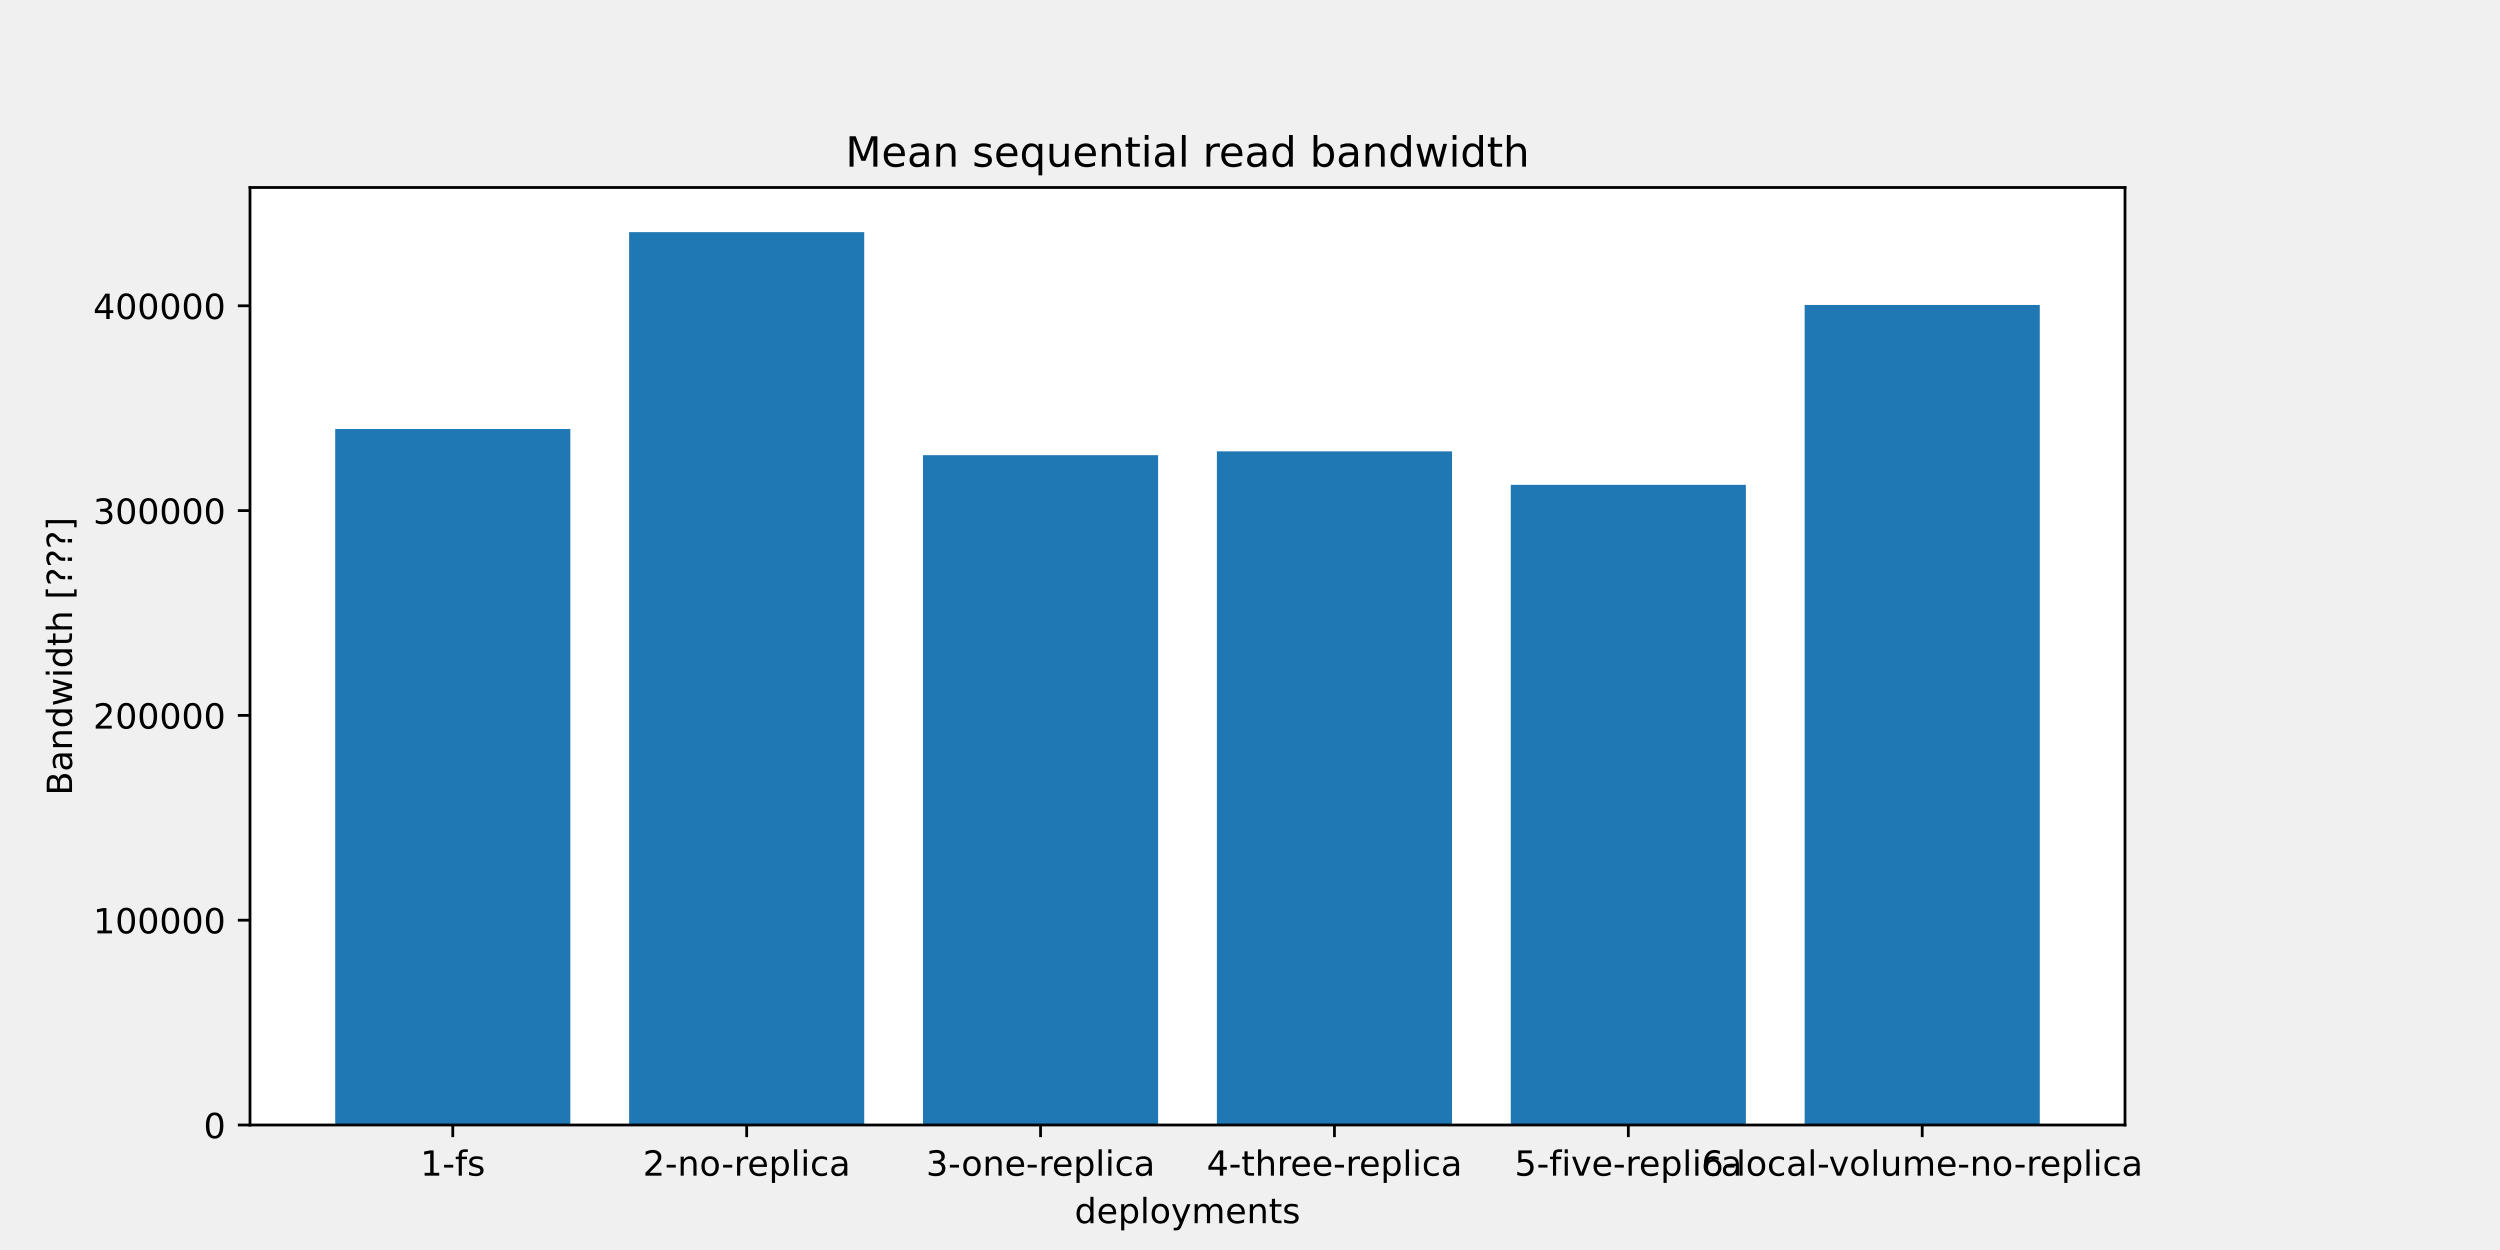
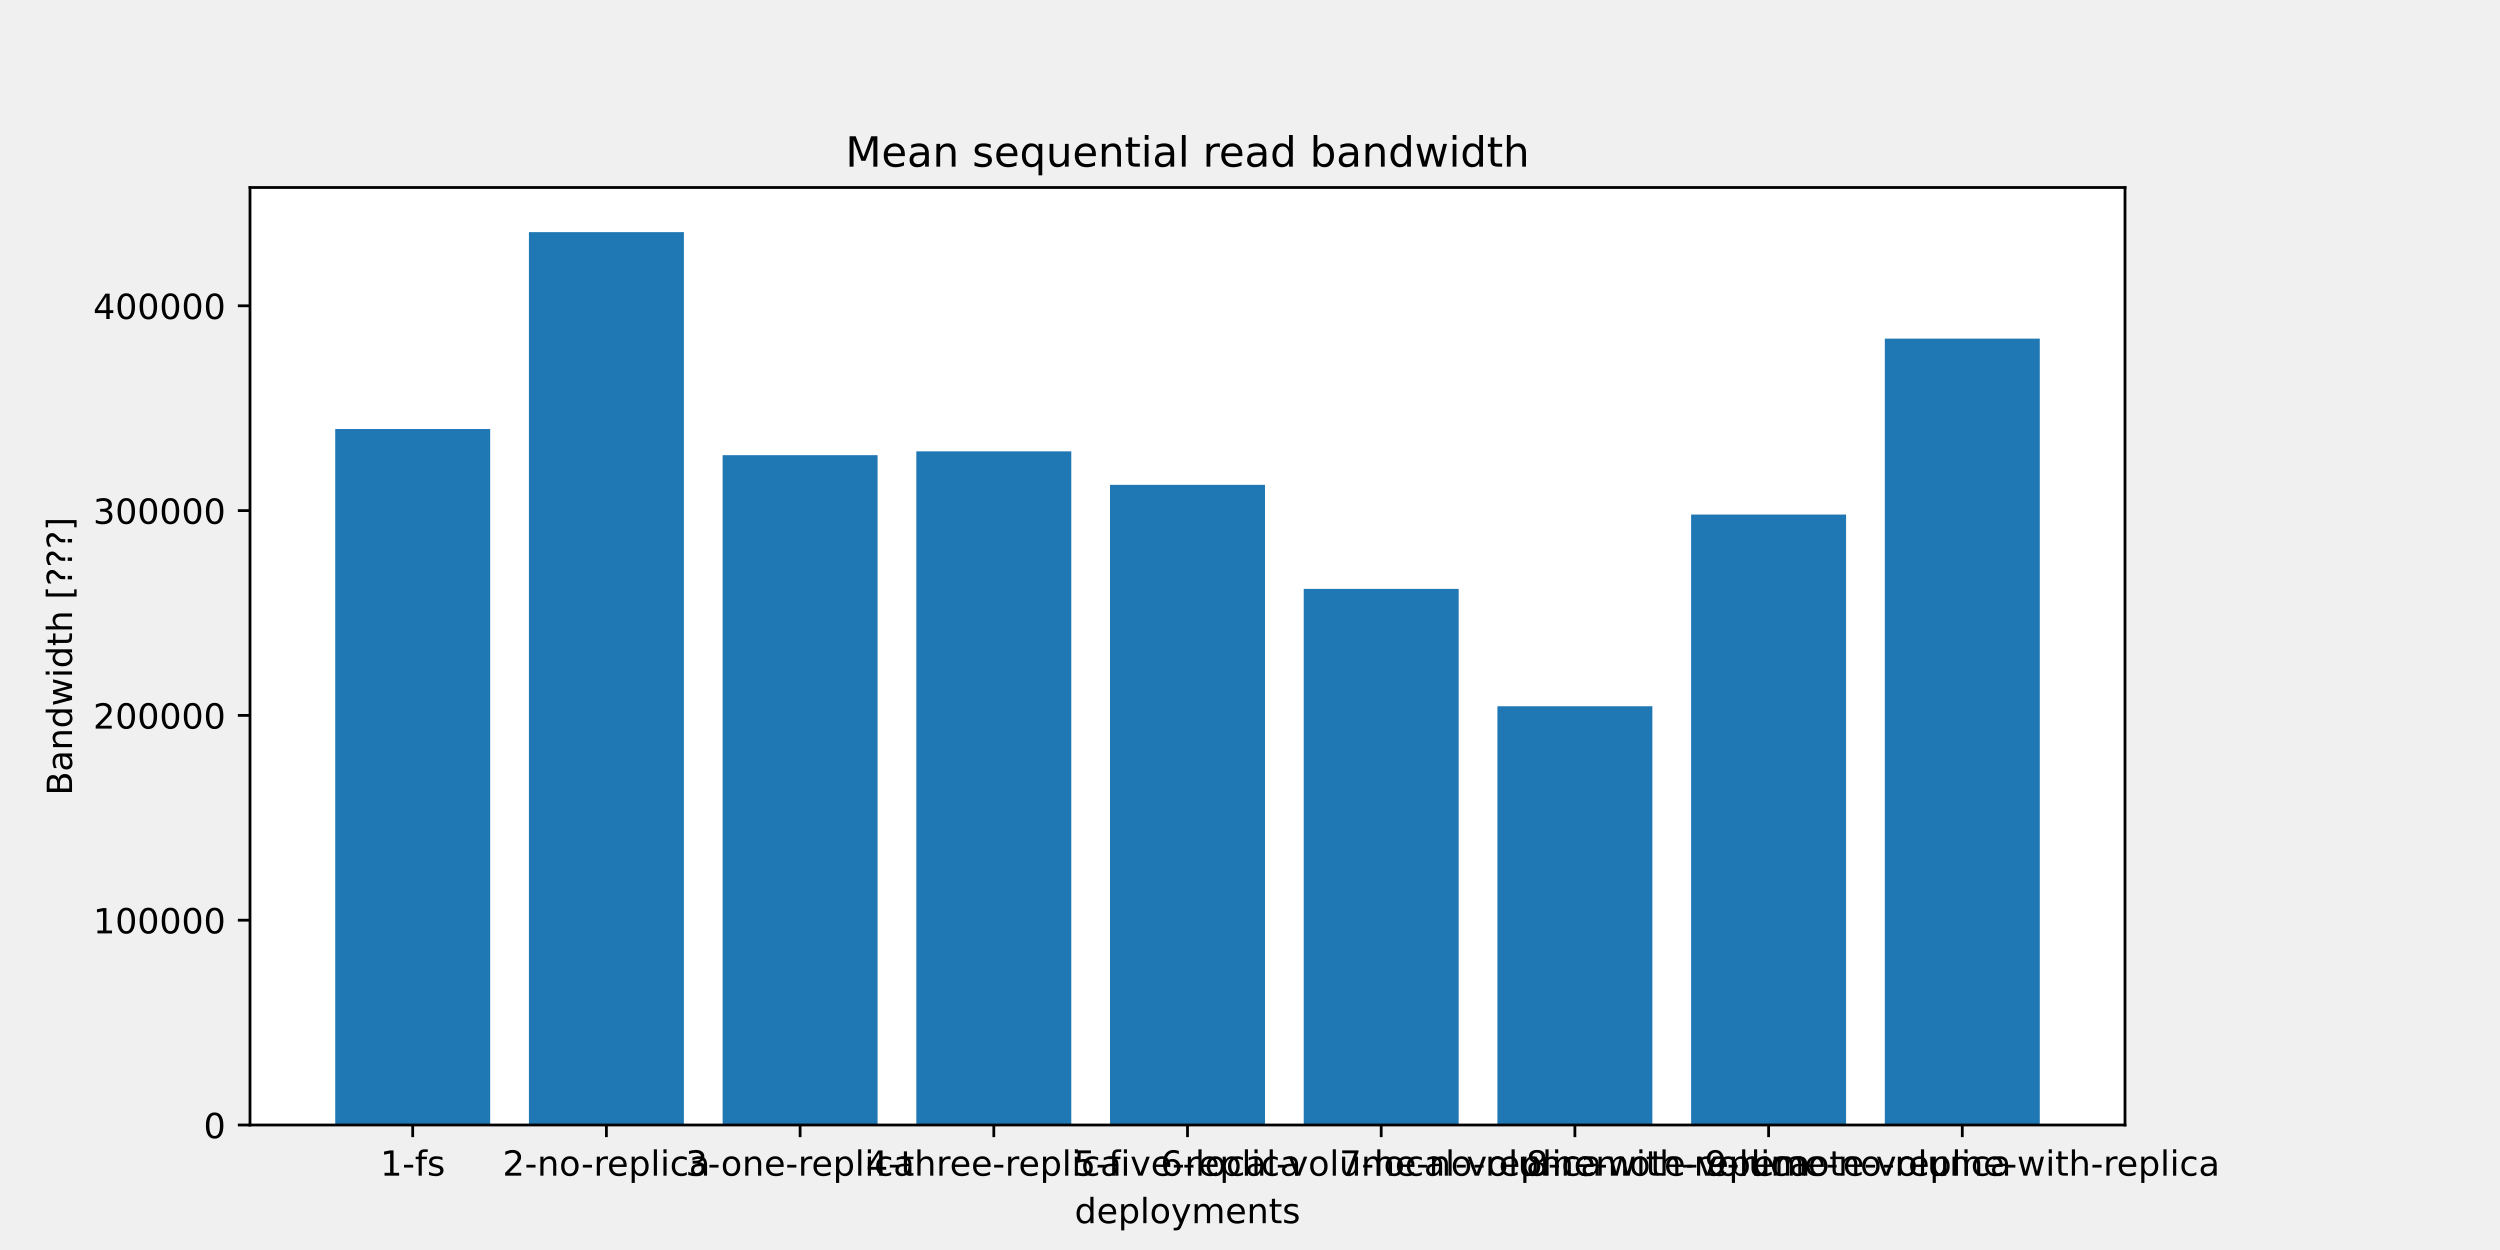
<svg xmlns="http://www.w3.org/2000/svg" xmlns:xlink="http://www.w3.org/1999/xlink" height="360pt" version="1.1" viewBox="0 0 720 360" width="720pt">
  <defs>
    <style type="text/css">*{stroke-linecap:butt;stroke-linejoin:round;}</style>
  </defs>
  <g id="figure_1">
    <g id="patch_1">
      <path d="M 0 360  L 720 360  L 720 0  L 0 0  z " style="fill:none;" />
    </g>
    <g id="axes_1">
      <g id="patch_2">
        <path d="M 72 324  L 612 324  L 612 54  L 72 54  z " style="fill:#ffffff;" />
      </g>
      <g id="patch_3">
-         <path clip-path="url(#pec8df991eb)" d="M 96.545 324  L 164.257 324  L 164.257 123.561  L 96.545 123.561  z " style="fill:#1f77b4;" />
+         <path clip-path="url(#p6a49d7492e)" d="M 96.545 324  L 141.174 324  L 141.174 123.561  L 96.545 123.561  z " style="fill:#1f77b4;" />
      </g>
      <g id="patch_4">
-         <path clip-path="url(#pec8df991eb)" d="M 181.185 324  L 248.897 324  L 248.897 66.857  L 181.185 66.857  z " style="fill:#1f77b4;" />
+         <path clip-path="url(#p6a49d7492e)" d="M 152.331 324  L 196.959 324  L 196.959 66.857  L 152.331 66.857  z " style="fill:#1f77b4;" />
      </g>
      <g id="patch_5">
-         <path clip-path="url(#pec8df991eb)" d="M 265.824 324  L 333.536 324  L 333.536 131.091  L 265.824 131.091  z " style="fill:#1f77b4;" />
+         <path clip-path="url(#p6a49d7492e)" d="M 208.116 324  L 252.744 324  L 252.744 131.091  L 208.116 131.091  z " style="fill:#1f77b4;" />
      </g>
      <g id="patch_6">
-         <path clip-path="url(#pec8df991eb)" d="M 350.464 324  L 418.176 324  L 418.176 129.989  L 350.464 129.989  z " style="fill:#1f77b4;" />
+         <path clip-path="url(#p6a49d7492e)" d="M 263.901 324  L 308.529 324  L 308.529 129.989  L 263.901 129.989  z " style="fill:#1f77b4;" />
      </g>
      <g id="patch_7">
-         <path clip-path="url(#pec8df991eb)" d="M 435.103 324  L 502.815 324  L 502.815 139.635  L 435.103 139.635  z " style="fill:#1f77b4;" />
+         <path clip-path="url(#p6a49d7492e)" d="M 319.686 324  L 364.314 324  L 364.314 139.635  L 319.686 139.635  z " style="fill:#1f77b4;" />
      </g>
      <g id="patch_8">
-         <path clip-path="url(#pec8df991eb)" d="M 519.743 324  L 587.455 324  L 587.455 87.828  L 519.743 87.828  z " style="fill:#1f77b4;" />
+         <path clip-path="url(#p6a49d7492e)" d="M 375.471 324  L 420.099 324  L 420.099 169.6  L 375.471 169.6  z " style="fill:#1f77b4;" />
+       </g>
+       <g id="patch_9">
+         <path clip-path="url(#p6a49d7492e)" d="M 431.256 324  L 475.884 324  L 475.884 203.4  L 431.256 203.4  z " style="fill:#1f77b4;" />
+       </g>
+       <g id="patch_10">
+         <path clip-path="url(#p6a49d7492e)" d="M 487.041 324  L 531.669 324  L 531.669 148.189  L 487.041 148.189  z " style="fill:#1f77b4;" />
+       </g>
+       <g id="patch_11">
+         <path clip-path="url(#p6a49d7492e)" d="M 542.826 324  L 587.455 324  L 587.455 97.526  L 542.826 97.526  z " style="fill:#1f77b4;" />
      </g>
      <g id="matplotlib.axis_1">
        <g id="xtick_1">
          <g id="line2d_1">
            <defs>
-               <path d="M 0 0  L 0 3.5  " id="mb613654c4d" style="stroke:#000000;stroke-width:0.8;" />
+               <path d="M 0 0  L 0 3.5  " id="m9f5a17e5a5" style="stroke:#000000;stroke-width:0.8;" />
            </defs>
            <g>
-               <use style="stroke:#000000;stroke-width:0.8;" x="130.401" xlink:href="#mb613654c4d" y="324" />
+               <use style="stroke:#000000;stroke-width:0.8;" x="118.86" xlink:href="#m9f5a17e5a5" y="324" />
            </g>
          </g>
          <g id="text_1">
-             <g transform="translate(121.0513 338.5984)scale(0.1 -0.1)">
+             <g transform="translate(109.5095 338.5984)scale(0.1 -0.1)">
              <defs>
                <path d="M 794 531  L 1825 531  L 1825 4091  L 703 3866  L 703 4441  L 1819 4666  L 2450 4666  L 2450 531  L 3481 531  L 3481 0  L 794 0  L 794 531  z " id="DejaVuSans-31" transform="scale(0.015625)" />
                <path d="M 313 2009  L 1997 2009  L 1997 1497  L 313 1497  L 313 2009  z " id="DejaVuSans-2d" transform="scale(0.015625)" />
                <path d="M 2375 4863  L 2375 4384  L 1825 4384  Q 1516 4384 1395 4259  Q 1275 4134 1275 3809  L 1275 3500  L 2222 3500  L 2222 3053  L 1275 3053  L 1275 0  L 697 0  L 697 3053  L 147 3053  L 147 3500  L 697 3500  L 697 3744  Q 697 4328 969 4595  Q 1241 4863 1831 4863  L 2375 4863  z " id="DejaVuSans-66" transform="scale(0.015625)" />
                <path d="M 2834 3397  L 2834 2853  Q 2591 2978 2328 3040  Q 2066 3103 1784 3103  Q 1356 3103 1142 2972  Q 928 2841 928 2578  Q 928 2378 1081 2264  Q 1234 2150 1697 2047  L 1894 2003  Q 2506 1872 2764 1633  Q 3022 1394 3022 966  Q 3022 478 2636 193  Q 2250 -91 1575 -91  Q 1294 -91 989 -36  Q 684 19 347 128  L 347 722  Q 666 556 975 473  Q 1284 391 1588 391  Q 1994 391 2212 530  Q 2431 669 2431 922  Q 2431 1156 2273 1281  Q 2116 1406 1581 1522  L 1381 1569  Q 847 1681 609 1914  Q 372 2147 372 2553  Q 372 3047 722 3315  Q 1072 3584 1716 3584  Q 2034 3584 2315 3537  Q 2597 3491 2834 3397  z " id="DejaVuSans-73" transform="scale(0.015625)" />
              </defs>
              <use xlink:href="#DejaVuSans-31" />
              <use x="63.623" xlink:href="#DejaVuSans-2d" />
              <use x="99.707" xlink:href="#DejaVuSans-66" />
              <use x="134.912" xlink:href="#DejaVuSans-73" />
            </g>
          </g>
        </g>
        <g id="xtick_2">
          <g id="line2d_2">
            <g>
-               <use style="stroke:#000000;stroke-width:0.8;" x="215.041" xlink:href="#mb613654c4d" y="324" />
+               <use style="stroke:#000000;stroke-width:0.8;" x="174.645" xlink:href="#m9f5a17e5a5" y="324" />
            </g>
          </g>
          <g id="text_2">
-             <g transform="translate(185.1447 338.5984)scale(0.1 -0.1)">
+             <g transform="translate(144.7485 338.5984)scale(0.1 -0.1)">
              <defs>
                <path d="M 1228 531  L 3431 531  L 3431 0  L 469 0  L 469 531  Q 828 903 1448 1529  Q 2069 2156 2228 2338  Q 2531 2678 2651 2914  Q 2772 3150 2772 3378  Q 2772 3750 2511 3984  Q 2250 4219 1831 4219  Q 1534 4219 1204 4116  Q 875 4013 500 3803  L 500 4441  Q 881 4594 1212 4672  Q 1544 4750 1819 4750  Q 2544 4750 2975 4387  Q 3406 4025 3406 3419  Q 3406 3131 3298 2873  Q 3191 2616 2906 2266  Q 2828 2175 2409 1742  Q 1991 1309 1228 531  z " id="DejaVuSans-32" transform="scale(0.015625)" />
                <path d="M 3513 2113  L 3513 0  L 2938 0  L 2938 2094  Q 2938 2591 2744 2837  Q 2550 3084 2163 3084  Q 1697 3084 1428 2787  Q 1159 2491 1159 1978  L 1159 0  L 581 0  L 581 3500  L 1159 3500  L 1159 2956  Q 1366 3272 1645 3428  Q 1925 3584 2291 3584  Q 2894 3584 3203 3211  Q 3513 2838 3513 2113  z " id="DejaVuSans-6e" transform="scale(0.015625)" />
                <path d="M 1959 3097  Q 1497 3097 1228 2736  Q 959 2375 959 1747  Q 959 1119 1226 758  Q 1494 397 1959 397  Q 2419 397 2687 759  Q 2956 1122 2956 1747  Q 2956 2369 2687 2733  Q 2419 3097 1959 3097  z M 1959 3584  Q 2709 3584 3137 3096  Q 3566 2609 3566 1747  Q 3566 888 3137 398  Q 2709 -91 1959 -91  Q 1206 -91 779 398  Q 353 888 353 1747  Q 353 2609 779 3096  Q 1206 3584 1959 3584  z " id="DejaVuSans-6f" transform="scale(0.015625)" />
                <path d="M 2631 2963  Q 2534 3019 2420 3045  Q 2306 3072 2169 3072  Q 1681 3072 1420 2755  Q 1159 2438 1159 1844  L 1159 0  L 581 0  L 581 3500  L 1159 3500  L 1159 2956  Q 1341 3275 1631 3429  Q 1922 3584 2338 3584  Q 2397 3584 2469 3576  Q 2541 3569 2628 3553  L 2631 2963  z " id="DejaVuSans-72" transform="scale(0.015625)" />
                <path d="M 3597 1894  L 3597 1613  L 953 1613  Q 991 1019 1311 708  Q 1631 397 2203 397  Q 2534 397 2845 478  Q 3156 559 3463 722  L 3463 178  Q 3153 47 2828 -22  Q 2503 -91 2169 -91  Q 1331 -91 842 396  Q 353 884 353 1716  Q 353 2575 817 3079  Q 1281 3584 2069 3584  Q 2775 3584 3186 3129  Q 3597 2675 3597 1894  z M 3022 2063  Q 3016 2534 2758 2815  Q 2500 3097 2075 3097  Q 1594 3097 1305 2825  Q 1016 2553 972 2059  L 3022 2063  z " id="DejaVuSans-65" transform="scale(0.015625)" />
                <path d="M 1159 525  L 1159 -1331  L 581 -1331  L 581 3500  L 1159 3500  L 1159 2969  Q 1341 3281 1617 3432  Q 1894 3584 2278 3584  Q 2916 3584 3314 3078  Q 3713 2572 3713 1747  Q 3713 922 3314 415  Q 2916 -91 2278 -91  Q 1894 -91 1617 61  Q 1341 213 1159 525  z M 3116 1747  Q 3116 2381 2855 2742  Q 2594 3103 2138 3103  Q 1681 3103 1420 2742  Q 1159 2381 1159 1747  Q 1159 1113 1420 752  Q 1681 391 2138 391  Q 2594 391 2855 752  Q 3116 1113 3116 1747  z " id="DejaVuSans-70" transform="scale(0.015625)" />
                <path d="M 603 4863  L 1178 4863  L 1178 0  L 603 0  L 603 4863  z " id="DejaVuSans-6c" transform="scale(0.015625)" />
                <path d="M 603 3500  L 1178 3500  L 1178 0  L 603 0  L 603 3500  z M 603 4863  L 1178 4863  L 1178 4134  L 603 4134  L 603 4863  z " id="DejaVuSans-69" transform="scale(0.015625)" />
                <path d="M 3122 3366  L 3122 2828  Q 2878 2963 2633 3030  Q 2388 3097 2138 3097  Q 1578 3097 1268 2742  Q 959 2388 959 1747  Q 959 1106 1268 751  Q 1578 397 2138 397  Q 2388 397 2633 464  Q 2878 531 3122 666  L 3122 134  Q 2881 22 2623 -34  Q 2366 -91 2075 -91  Q 1284 -91 818 406  Q 353 903 353 1747  Q 353 2603 823 3093  Q 1294 3584 2113 3584  Q 2378 3584 2631 3529  Q 2884 3475 3122 3366  z " id="DejaVuSans-63" transform="scale(0.015625)" />
                <path d="M 2194 1759  Q 1497 1759 1228 1600  Q 959 1441 959 1056  Q 959 750 1161 570  Q 1363 391 1709 391  Q 2188 391 2477 730  Q 2766 1069 2766 1631  L 2766 1759  L 2194 1759  z M 3341 1997  L 3341 0  L 2766 0  L 2766 531  Q 2569 213 2275 61  Q 1981 -91 1556 -91  Q 1019 -91 701 211  Q 384 513 384 1019  Q 384 1609 779 1909  Q 1175 2209 1959 2209  L 2766 2209  L 2766 2266  Q 2766 2663 2505 2880  Q 2244 3097 1772 3097  Q 1472 3097 1187 3025  Q 903 2953 641 2809  L 641 3341  Q 956 3463 1253 3523  Q 1550 3584 1831 3584  Q 2591 3584 2966 3190  Q 3341 2797 3341 1997  z " id="DejaVuSans-61" transform="scale(0.015625)" />
              </defs>
              <use xlink:href="#DejaVuSans-32" />
              <use x="63.623" xlink:href="#DejaVuSans-2d" />
              <use x="99.707" xlink:href="#DejaVuSans-6e" />
              <use x="163.086" xlink:href="#DejaVuSans-6f" />
              <use x="226.143" xlink:href="#DejaVuSans-2d" />
              <use x="262.227" xlink:href="#DejaVuSans-72" />
              <use x="301.09" xlink:href="#DejaVuSans-65" />
              <use x="362.613" xlink:href="#DejaVuSans-70" />
              <use x="426.09" xlink:href="#DejaVuSans-6c" />
              <use x="453.873" xlink:href="#DejaVuSans-69" />
              <use x="481.656" xlink:href="#DejaVuSans-63" />
              <use x="536.637" xlink:href="#DejaVuSans-61" />
            </g>
          </g>
        </g>
        <g id="xtick_3">
          <g id="line2d_3">
            <g>
-               <use style="stroke:#000000;stroke-width:0.8;" x="299.68" xlink:href="#mb613654c4d" y="324" />
+               <use style="stroke:#000000;stroke-width:0.8;" x="230.43" xlink:href="#m9f5a17e5a5" y="324" />
            </g>
          </g>
          <g id="text_3">
-             <g transform="translate(266.7076 338.5984)scale(0.1 -0.1)">
+             <g transform="translate(197.4571 338.5984)scale(0.1 -0.1)">
              <defs>
                <path d="M 2597 2516  Q 3050 2419 3304 2112  Q 3559 1806 3559 1356  Q 3559 666 3084 287  Q 2609 -91 1734 -91  Q 1441 -91 1130 -33  Q 819 25 488 141  L 488 750  Q 750 597 1062 519  Q 1375 441 1716 441  Q 2309 441 2620 675  Q 2931 909 2931 1356  Q 2931 1769 2642 2001  Q 2353 2234 1838 2234  L 1294 2234  L 1294 2753  L 1863 2753  Q 2328 2753 2575 2939  Q 2822 3125 2822 3475  Q 2822 3834 2567 4026  Q 2313 4219 1838 4219  Q 1578 4219 1281 4162  Q 984 4106 628 3988  L 628 4550  Q 988 4650 1302 4700  Q 1616 4750 1894 4750  Q 2613 4750 3031 4423  Q 3450 4097 3450 3541  Q 3450 3153 3228 2886  Q 3006 2619 2597 2516  z " id="DejaVuSans-33" transform="scale(0.015625)" />
              </defs>
              <use xlink:href="#DejaVuSans-33" />
              <use x="63.623" xlink:href="#DejaVuSans-2d" />
              <use x="101.582" xlink:href="#DejaVuSans-6f" />
              <use x="162.764" xlink:href="#DejaVuSans-6e" />
              <use x="226.143" xlink:href="#DejaVuSans-65" />
              <use x="287.666" xlink:href="#DejaVuSans-2d" />
              <use x="323.75" xlink:href="#DejaVuSans-72" />
              <use x="362.613" xlink:href="#DejaVuSans-65" />
              <use x="424.137" xlink:href="#DejaVuSans-70" />
              <use x="487.613" xlink:href="#DejaVuSans-6c" />
              <use x="515.396" xlink:href="#DejaVuSans-69" />
              <use x="543.18" xlink:href="#DejaVuSans-63" />
              <use x="598.16" xlink:href="#DejaVuSans-61" />
            </g>
          </g>
        </g>
        <g id="xtick_4">
          <g id="line2d_4">
            <g>
-               <use style="stroke:#000000;stroke-width:0.8;" x="384.32" xlink:href="#mb613654c4d" y="324" />
+               <use style="stroke:#000000;stroke-width:0.8;" x="286.215" xlink:href="#m9f5a17e5a5" y="324" />
            </g>
          </g>
          <g id="text_4">
-             <g transform="translate(347.5205 338.5984)scale(0.1 -0.1)">
+             <g transform="translate(249.4157 338.5984)scale(0.1 -0.1)">
              <defs>
                <path d="M 2419 4116  L 825 1625  L 2419 1625  L 2419 4116  z M 2253 4666  L 3047 4666  L 3047 1625  L 3713 1625  L 3713 1100  L 3047 1100  L 3047 0  L 2419 0  L 2419 1100  L 313 1100  L 313 1709  L 2253 4666  z " id="DejaVuSans-34" transform="scale(0.015625)" />
                <path d="M 1172 4494  L 1172 3500  L 2356 3500  L 2356 3053  L 1172 3053  L 1172 1153  Q 1172 725 1289 603  Q 1406 481 1766 481  L 2356 481  L 2356 0  L 1766 0  Q 1100 0 847 248  Q 594 497 594 1153  L 594 3053  L 172 3053  L 172 3500  L 594 3500  L 594 4494  L 1172 4494  z " id="DejaVuSans-74" transform="scale(0.015625)" />
                <path d="M 3513 2113  L 3513 0  L 2938 0  L 2938 2094  Q 2938 2591 2744 2837  Q 2550 3084 2163 3084  Q 1697 3084 1428 2787  Q 1159 2491 1159 1978  L 1159 0  L 581 0  L 581 4863  L 1159 4863  L 1159 2956  Q 1366 3272 1645 3428  Q 1925 3584 2291 3584  Q 2894 3584 3203 3211  Q 3513 2838 3513 2113  z " id="DejaVuSans-68" transform="scale(0.015625)" />
              </defs>
              <use xlink:href="#DejaVuSans-34" />
              <use x="63.623" xlink:href="#DejaVuSans-2d" />
              <use x="99.707" xlink:href="#DejaVuSans-74" />
              <use x="138.916" xlink:href="#DejaVuSans-68" />
              <use x="202.295" xlink:href="#DejaVuSans-72" />
              <use x="241.158" xlink:href="#DejaVuSans-65" />
              <use x="302.682" xlink:href="#DejaVuSans-65" />
              <use x="364.205" xlink:href="#DejaVuSans-2d" />
              <use x="400.289" xlink:href="#DejaVuSans-72" />
              <use x="439.152" xlink:href="#DejaVuSans-65" />
              <use x="500.676" xlink:href="#DejaVuSans-70" />
              <use x="564.152" xlink:href="#DejaVuSans-6c" />
              <use x="591.936" xlink:href="#DejaVuSans-69" />
              <use x="619.719" xlink:href="#DejaVuSans-63" />
              <use x="674.699" xlink:href="#DejaVuSans-61" />
            </g>
          </g>
        </g>
        <g id="xtick_5">
          <g id="line2d_5">
            <g>
-               <use style="stroke:#000000;stroke-width:0.8;" x="468.959" xlink:href="#mb613654c4d" y="324" />
+               <use style="stroke:#000000;stroke-width:0.8;" x="342" xlink:href="#m9f5a17e5a5" y="324" />
            </g>
          </g>
          <g id="text_5">
-             <g transform="translate(436.1999 338.5984)scale(0.1 -0.1)">
+             <g transform="translate(309.2406 338.5984)scale(0.1 -0.1)">
              <defs>
                <path d="M 691 4666  L 3169 4666  L 3169 4134  L 1269 4134  L 1269 2991  Q 1406 3038 1543 3061  Q 1681 3084 1819 3084  Q 2600 3084 3056 2656  Q 3513 2228 3513 1497  Q 3513 744 3044 326  Q 2575 -91 1722 -91  Q 1428 -91 1123 -41  Q 819 9 494 109  L 494 744  Q 775 591 1075 516  Q 1375 441 1709 441  Q 2250 441 2565 725  Q 2881 1009 2881 1497  Q 2881 1984 2565 2268  Q 2250 2553 1709 2553  Q 1456 2553 1204 2497  Q 953 2441 691 2322  L 691 4666  z " id="DejaVuSans-35" transform="scale(0.015625)" />
                <path d="M 191 3500  L 800 3500  L 1894 563  L 2988 3500  L 3597 3500  L 2284 0  L 1503 0  L 191 3500  z " id="DejaVuSans-76" transform="scale(0.015625)" />
              </defs>
              <use xlink:href="#DejaVuSans-35" />
              <use x="63.623" xlink:href="#DejaVuSans-2d" />
              <use x="99.707" xlink:href="#DejaVuSans-66" />
              <use x="134.912" xlink:href="#DejaVuSans-69" />
              <use x="162.695" xlink:href="#DejaVuSans-76" />
              <use x="221.875" xlink:href="#DejaVuSans-65" />
              <use x="283.398" xlink:href="#DejaVuSans-2d" />
              <use x="319.482" xlink:href="#DejaVuSans-72" />
              <use x="358.346" xlink:href="#DejaVuSans-65" />
              <use x="419.869" xlink:href="#DejaVuSans-70" />
              <use x="483.346" xlink:href="#DejaVuSans-6c" />
              <use x="511.129" xlink:href="#DejaVuSans-69" />
              <use x="538.912" xlink:href="#DejaVuSans-63" />
              <use x="593.893" xlink:href="#DejaVuSans-61" />
            </g>
          </g>
        </g>
        <g id="xtick_6">
          <g id="line2d_6">
            <g>
-               <use style="stroke:#000000;stroke-width:0.8;" x="553.599" xlink:href="#mb613654c4d" y="324" />
+               <use style="stroke:#000000;stroke-width:0.8;" x="397.785" xlink:href="#m9f5a17e5a5" y="324" />
            </g>
          </g>
          <g id="text_6">
-             <g transform="translate(490.0519 338.5984)scale(0.1 -0.1)">
+             <g transform="translate(334.2382 338.5984)scale(0.1 -0.1)">
              <defs>
                <path d="M 2113 2584  Q 1688 2584 1439 2293  Q 1191 2003 1191 1497  Q 1191 994 1439 701  Q 1688 409 2113 409  Q 2538 409 2786 701  Q 3034 994 3034 1497  Q 3034 2003 2786 2293  Q 2538 2584 2113 2584  z M 3366 4563  L 3366 3988  Q 3128 4100 2886 4159  Q 2644 4219 2406 4219  Q 1781 4219 1451 3797  Q 1122 3375 1075 2522  Q 1259 2794 1537 2939  Q 1816 3084 2150 3084  Q 2853 3084 3261 2657  Q 3669 2231 3669 1497  Q 3669 778 3244 343  Q 2819 -91 2113 -91  Q 1303 -91 875 529  Q 447 1150 447 2328  Q 447 3434 972 4092  Q 1497 4750 2381 4750  Q 2619 4750 2861 4703  Q 3103 4656 3366 4563  z " id="DejaVuSans-36" transform="scale(0.015625)" />
                <path d="M 544 1381  L 544 3500  L 1119 3500  L 1119 1403  Q 1119 906 1312 657  Q 1506 409 1894 409  Q 2359 409 2629 706  Q 2900 1003 2900 1516  L 2900 3500  L 3475 3500  L 3475 0  L 2900 0  L 2900 538  Q 2691 219 2414 64  Q 2138 -91 1772 -91  Q 1169 -91 856 284  Q 544 659 544 1381  z M 1991 3584  L 1991 3584  z " id="DejaVuSans-75" transform="scale(0.015625)" />
                <path d="M 3328 2828  Q 3544 3216 3844 3400  Q 4144 3584 4550 3584  Q 5097 3584 5394 3201  Q 5691 2819 5691 2113  L 5691 0  L 5113 0  L 5113 2094  Q 5113 2597 4934 2840  Q 4756 3084 4391 3084  Q 3944 3084 3684 2787  Q 3425 2491 3425 1978  L 3425 0  L 2847 0  L 2847 2094  Q 2847 2600 2669 2842  Q 2491 3084 2119 3084  Q 1678 3084 1418 2786  Q 1159 2488 1159 1978  L 1159 0  L 581 0  L 581 3500  L 1159 3500  L 1159 2956  Q 1356 3278 1631 3431  Q 1906 3584 2284 3584  Q 2666 3584 2933 3390  Q 3200 3197 3328 2828  z " id="DejaVuSans-6d" transform="scale(0.015625)" />
              </defs>
              <use xlink:href="#DejaVuSans-36" />
              <use x="63.623" xlink:href="#DejaVuSans-2d" />
              <use x="99.707" xlink:href="#DejaVuSans-6c" />
              <use x="127.49" xlink:href="#DejaVuSans-6f" />
              <use x="188.672" xlink:href="#DejaVuSans-63" />
              <use x="243.652" xlink:href="#DejaVuSans-61" />
              <use x="304.932" xlink:href="#DejaVuSans-6c" />
              <use x="332.715" xlink:href="#DejaVuSans-2d" />
              <use x="366.174" xlink:href="#DejaVuSans-76" />
              <use x="425.354" xlink:href="#DejaVuSans-6f" />
              <use x="486.535" xlink:href="#DejaVuSans-6c" />
              <use x="514.318" xlink:href="#DejaVuSans-75" />
              <use x="577.697" xlink:href="#DejaVuSans-6d" />
              <use x="675.109" xlink:href="#DejaVuSans-65" />
              <use x="736.633" xlink:href="#DejaVuSans-2d" />
              <use x="772.717" xlink:href="#DejaVuSans-6e" />
              <use x="836.096" xlink:href="#DejaVuSans-6f" />
              <use x="899.152" xlink:href="#DejaVuSans-2d" />
              <use x="935.236" xlink:href="#DejaVuSans-72" />
              <use x="974.1" xlink:href="#DejaVuSans-65" />
              <use x="1035.623" xlink:href="#DejaVuSans-70" />
              <use x="1099.1" xlink:href="#DejaVuSans-6c" />
              <use x="1126.883" xlink:href="#DejaVuSans-69" />
              <use x="1154.666" xlink:href="#DejaVuSans-63" />
              <use x="1209.646" xlink:href="#DejaVuSans-61" />
            </g>
          </g>
        </g>
-         <g id="text_7">
+         <g id="xtick_7">
+           <g id="line2d_7">
+             <g>
+               <use style="stroke:#000000;stroke-width:0.8;" x="453.57" xlink:href="#m9f5a17e5a5" y="324" />
+             </g>
+           </g>
+           <g id="text_7">
+             <g transform="translate(385.7382 338.5984)scale(0.1 -0.1)">
+               <defs>
+                 <path d="M 525 4666  L 3525 4666  L 3525 4397  L 1831 0  L 1172 0  L 2766 4134  L 525 4134  L 525 4666  z " id="DejaVuSans-37" transform="scale(0.015625)" />
+                 <path d="M 269 3500  L 844 3500  L 1563 769  L 2278 3500  L 2956 3500  L 3675 769  L 4391 3500  L 4966 3500  L 4050 0  L 3372 0  L 2619 2869  L 1863 0  L 1184 0  L 269 3500  z " id="DejaVuSans-77" transform="scale(0.015625)" />
+               </defs>
+               <use xlink:href="#DejaVuSans-37" />
+               <use x="63.623" xlink:href="#DejaVuSans-2d" />
+               <use x="99.707" xlink:href="#DejaVuSans-6c" />
+               <use x="127.49" xlink:href="#DejaVuSans-6f" />
+               <use x="188.672" xlink:href="#DejaVuSans-63" />
+               <use x="243.652" xlink:href="#DejaVuSans-61" />
+               <use x="304.932" xlink:href="#DejaVuSans-6c" />
+               <use x="332.715" xlink:href="#DejaVuSans-2d" />
+               <use x="366.174" xlink:href="#DejaVuSans-76" />
+               <use x="425.354" xlink:href="#DejaVuSans-6f" />
+               <use x="486.535" xlink:href="#DejaVuSans-6c" />
+               <use x="514.318" xlink:href="#DejaVuSans-75" />
+               <use x="577.697" xlink:href="#DejaVuSans-6d" />
+               <use x="675.109" xlink:href="#DejaVuSans-65" />
+               <use x="736.633" xlink:href="#DejaVuSans-2d" />
+               <use x="772.717" xlink:href="#DejaVuSans-77" />
+               <use x="854.504" xlink:href="#DejaVuSans-69" />
+               <use x="882.287" xlink:href="#DejaVuSans-74" />
+               <use x="921.496" xlink:href="#DejaVuSans-68" />
+               <use x="984.875" xlink:href="#DejaVuSans-2d" />
+               <use x="1020.959" xlink:href="#DejaVuSans-72" />
+               <use x="1059.822" xlink:href="#DejaVuSans-65" />
+               <use x="1121.346" xlink:href="#DejaVuSans-70" />
+               <use x="1184.822" xlink:href="#DejaVuSans-6c" />
+               <use x="1212.605" xlink:href="#DejaVuSans-69" />
+               <use x="1240.389" xlink:href="#DejaVuSans-63" />
+               <use x="1295.369" xlink:href="#DejaVuSans-61" />
+             </g>
+           </g>
+         </g>
+         <g id="xtick_8">
+           <g id="line2d_8">
+             <g>
+               <use style="stroke:#000000;stroke-width:0.8;" x="509.355" xlink:href="#m9f5a17e5a5" y="324" />
+             </g>
+           </g>
+           <g id="text_8">
+             <g transform="translate(439.4733 338.5984)scale(0.1 -0.1)">
+               <defs>
+                 <path d="M 2034 2216  Q 1584 2216 1326 1975  Q 1069 1734 1069 1313  Q 1069 891 1326 650  Q 1584 409 2034 409  Q 2484 409 2743 651  Q 3003 894 3003 1313  Q 3003 1734 2745 1975  Q 2488 2216 2034 2216  z M 1403 2484  Q 997 2584 770 2862  Q 544 3141 544 3541  Q 544 4100 942 4425  Q 1341 4750 2034 4750  Q 2731 4750 3128 4425  Q 3525 4100 3525 3541  Q 3525 3141 3298 2862  Q 3072 2584 2669 2484  Q 3125 2378 3379 2068  Q 3634 1759 3634 1313  Q 3634 634 3220 271  Q 2806 -91 2034 -91  Q 1263 -91 848 271  Q 434 634 434 1313  Q 434 1759 690 2068  Q 947 2378 1403 2484  z M 1172 3481  Q 1172 3119 1398 2916  Q 1625 2713 2034 2713  Q 2441 2713 2670 2916  Q 2900 3119 2900 3481  Q 2900 3844 2670 4047  Q 2441 4250 2034 4250  Q 1625 4250 1398 4047  Q 1172 3844 1172 3481  z " id="DejaVuSans-38" transform="scale(0.015625)" />
+               </defs>
+               <use xlink:href="#DejaVuSans-38" />
+               <use x="63.623" xlink:href="#DejaVuSans-2d" />
+               <use x="99.707" xlink:href="#DejaVuSans-72" />
+               <use x="138.57" xlink:href="#DejaVuSans-65" />
+               <use x="200.094" xlink:href="#DejaVuSans-6d" />
+               <use x="297.506" xlink:href="#DejaVuSans-6f" />
+               <use x="358.688" xlink:href="#DejaVuSans-74" />
+               <use x="397.896" xlink:href="#DejaVuSans-65" />
+               <use x="459.42" xlink:href="#DejaVuSans-2d" />
+               <use x="492.879" xlink:href="#DejaVuSans-76" />
+               <use x="552.059" xlink:href="#DejaVuSans-6f" />
+               <use x="613.24" xlink:href="#DejaVuSans-6c" />
+               <use x="641.023" xlink:href="#DejaVuSans-75" />
+               <use x="704.402" xlink:href="#DejaVuSans-6d" />
+               <use x="801.814" xlink:href="#DejaVuSans-65" />
+               <use x="863.338" xlink:href="#DejaVuSans-2d" />
+               <use x="899.422" xlink:href="#DejaVuSans-6e" />
+               <use x="962.801" xlink:href="#DejaVuSans-6f" />
+               <use x="1025.857" xlink:href="#DejaVuSans-2d" />
+               <use x="1061.941" xlink:href="#DejaVuSans-72" />
+               <use x="1100.805" xlink:href="#DejaVuSans-65" />
+               <use x="1162.328" xlink:href="#DejaVuSans-70" />
+               <use x="1225.805" xlink:href="#DejaVuSans-6c" />
+               <use x="1253.588" xlink:href="#DejaVuSans-69" />
+               <use x="1281.371" xlink:href="#DejaVuSans-63" />
+               <use x="1336.352" xlink:href="#DejaVuSans-61" />
+             </g>
+           </g>
+         </g>
+         <g id="xtick_9">
+           <g id="line2d_9">
+             <g>
+               <use style="stroke:#000000;stroke-width:0.8;" x="565.14" xlink:href="#m9f5a17e5a5" y="324" />
+             </g>
+           </g>
+           <g id="text_9">
+             <g transform="translate(490.9733 338.5984)scale(0.1 -0.1)">
+               <defs>
+                 <path d="M 703 97  L 703 672  Q 941 559 1184 500  Q 1428 441 1663 441  Q 2288 441 2617 861  Q 2947 1281 2994 2138  Q 2813 1869 2534 1725  Q 2256 1581 1919 1581  Q 1219 1581 811 2004  Q 403 2428 403 3163  Q 403 3881 828 4315  Q 1253 4750 1959 4750  Q 2769 4750 3195 4129  Q 3622 3509 3622 2328  Q 3622 1225 3098 567  Q 2575 -91 1691 -91  Q 1453 -91 1209 -44  Q 966 3 703 97  z M 1959 2075  Q 2384 2075 2632 2365  Q 2881 2656 2881 3163  Q 2881 3666 2632 3958  Q 2384 4250 1959 4250  Q 1534 4250 1286 3958  Q 1038 3666 1038 3163  Q 1038 2656 1286 2365  Q 1534 2075 1959 2075  z " id="DejaVuSans-39" transform="scale(0.015625)" />
+               </defs>
+               <use xlink:href="#DejaVuSans-39" />
+               <use x="63.623" xlink:href="#DejaVuSans-2d" />
+               <use x="99.707" xlink:href="#DejaVuSans-72" />
+               <use x="138.57" xlink:href="#DejaVuSans-65" />
+               <use x="200.094" xlink:href="#DejaVuSans-6d" />
+               <use x="297.506" xlink:href="#DejaVuSans-6f" />
+               <use x="358.688" xlink:href="#DejaVuSans-74" />
+               <use x="397.896" xlink:href="#DejaVuSans-65" />
+               <use x="459.42" xlink:href="#DejaVuSans-2d" />
+               <use x="492.879" xlink:href="#DejaVuSans-76" />
+               <use x="552.059" xlink:href="#DejaVuSans-6f" />
+               <use x="613.24" xlink:href="#DejaVuSans-6c" />
+               <use x="641.023" xlink:href="#DejaVuSans-75" />
+               <use x="704.402" xlink:href="#DejaVuSans-6d" />
+               <use x="801.814" xlink:href="#DejaVuSans-65" />
+               <use x="863.338" xlink:href="#DejaVuSans-2d" />
+               <use x="899.422" xlink:href="#DejaVuSans-77" />
+               <use x="981.209" xlink:href="#DejaVuSans-69" />
+               <use x="1008.992" xlink:href="#DejaVuSans-74" />
+               <use x="1048.201" xlink:href="#DejaVuSans-68" />
+               <use x="1111.58" xlink:href="#DejaVuSans-2d" />
+               <use x="1147.664" xlink:href="#DejaVuSans-72" />
+               <use x="1186.527" xlink:href="#DejaVuSans-65" />
+               <use x="1248.051" xlink:href="#DejaVuSans-70" />
+               <use x="1311.527" xlink:href="#DejaVuSans-6c" />
+               <use x="1339.311" xlink:href="#DejaVuSans-69" />
+               <use x="1367.094" xlink:href="#DejaVuSans-63" />
+               <use x="1422.074" xlink:href="#DejaVuSans-61" />
+             </g>
+           </g>
+         </g>
+         <g id="text_10">
          <g transform="translate(309.4867 352.2766)scale(0.1 -0.1)">
            <defs>
              <path d="M 2906 2969  L 2906 4863  L 3481 4863  L 3481 0  L 2906 0  L 2906 525  Q 2725 213 2448 61  Q 2172 -91 1784 -91  Q 1150 -91 751 415  Q 353 922 353 1747  Q 353 2572 751 3078  Q 1150 3584 1784 3584  Q 2172 3584 2448 3432  Q 2725 3281 2906 2969  z M 947 1747  Q 947 1113 1208 752  Q 1469 391 1925 391  Q 2381 391 2643 752  Q 2906 1113 2906 1747  Q 2906 2381 2643 2742  Q 2381 3103 1925 3103  Q 1469 3103 1208 2742  Q 947 2381 947 1747  z " id="DejaVuSans-64" transform="scale(0.015625)" />
              <path d="M 2059 -325  Q 1816 -950 1584 -1140  Q 1353 -1331 966 -1331  L 506 -1331  L 506 -850  L 844 -850  Q 1081 -850 1212 -737  Q 1344 -625 1503 -206  L 1606 56  L 191 3500  L 800 3500  L 1894 763  L 2988 3500  L 3597 3500  L 2059 -325  z " id="DejaVuSans-79" transform="scale(0.015625)" />
            </defs>
            <use xlink:href="#DejaVuSans-64" />
            <use x="63.477" xlink:href="#DejaVuSans-65" />
            <use x="125" xlink:href="#DejaVuSans-70" />
            <use x="188.477" xlink:href="#DejaVuSans-6c" />
            <use x="216.26" xlink:href="#DejaVuSans-6f" />
            <use x="277.441" xlink:href="#DejaVuSans-79" />
            <use x="336.621" xlink:href="#DejaVuSans-6d" />
            <use x="434.033" xlink:href="#DejaVuSans-65" />
            <use x="495.557" xlink:href="#DejaVuSans-6e" />
            <use x="558.936" xlink:href="#DejaVuSans-74" />
            <use x="598.145" xlink:href="#DejaVuSans-73" />
          </g>
        </g>
      </g>
      <g id="matplotlib.axis_2">
        <g id="ytick_1">
-           <g id="line2d_7">
+           <g id="line2d_10">
            <defs>
-               <path d="M 0 0  L -3.5 0  " id="m899df35b48" style="stroke:#000000;stroke-width:0.8;" />
+               <path d="M 0 0  L -3.5 0  " id="me4e0ae8b73" style="stroke:#000000;stroke-width:0.8;" />
            </defs>
            <g>
-               <use style="stroke:#000000;stroke-width:0.8;" x="72" xlink:href="#m899df35b48" y="324" />
-             </g>
-           </g>
-           <g id="text_8">
+               <use style="stroke:#000000;stroke-width:0.8;" x="72" xlink:href="#me4e0ae8b73" y="324" />
+             </g>
+           </g>
+           <g id="text_11">
            <g transform="translate(58.6375 327.7992)scale(0.1 -0.1)">
              <defs>
                <path d="M 2034 4250  Q 1547 4250 1301 3770  Q 1056 3291 1056 2328  Q 1056 1369 1301 889  Q 1547 409 2034 409  Q 2525 409 2770 889  Q 3016 1369 3016 2328  Q 3016 3291 2770 3770  Q 2525 4250 2034 4250  z M 2034 4750  Q 2819 4750 3233 4129  Q 3647 3509 3647 2328  Q 3647 1150 3233 529  Q 2819 -91 2034 -91  Q 1250 -91 836 529  Q 422 1150 422 2328  Q 422 3509 836 4129  Q 1250 4750 2034 4750  z " id="DejaVuSans-30" transform="scale(0.015625)" />
              </defs>
              <use xlink:href="#DejaVuSans-30" />
            </g>
          </g>
        </g>
        <g id="ytick_2">
-           <g id="line2d_8">
-             <g>
-               <use style="stroke:#000000;stroke-width:0.8;" x="72" xlink:href="#m899df35b48" y="265.019" />
-             </g>
-           </g>
-           <g id="text_9">
+           <g id="line2d_11">
+             <g>
+               <use style="stroke:#000000;stroke-width:0.8;" x="72" xlink:href="#me4e0ae8b73" y="265.019" />
+             </g>
+           </g>
+           <g id="text_12">
            <g transform="translate(26.825 268.8178)scale(0.1 -0.1)">
              <use xlink:href="#DejaVuSans-31" />
              <use x="63.623" xlink:href="#DejaVuSans-30" />
              <use x="127.246" xlink:href="#DejaVuSans-30" />
              <use x="190.869" xlink:href="#DejaVuSans-30" />
              <use x="254.492" xlink:href="#DejaVuSans-30" />
              <use x="318.115" xlink:href="#DejaVuSans-30" />
            </g>
          </g>
        </g>
        <g id="ytick_3">
-           <g id="line2d_9">
-             <g>
-               <use style="stroke:#000000;stroke-width:0.8;" x="72" xlink:href="#m899df35b48" y="206.037" />
-             </g>
-           </g>
-           <g id="text_10">
+           <g id="line2d_12">
+             <g>
+               <use style="stroke:#000000;stroke-width:0.8;" x="72" xlink:href="#me4e0ae8b73" y="206.037" />
+             </g>
+           </g>
+           <g id="text_13">
            <g transform="translate(26.825 209.8363)scale(0.1 -0.1)">
              <use xlink:href="#DejaVuSans-32" />
              <use x="63.623" xlink:href="#DejaVuSans-30" />
              <use x="127.246" xlink:href="#DejaVuSans-30" />
              <use x="190.869" xlink:href="#DejaVuSans-30" />
              <use x="254.492" xlink:href="#DejaVuSans-30" />
              <use x="318.115" xlink:href="#DejaVuSans-30" />
            </g>
          </g>
        </g>
        <g id="ytick_4">
-           <g id="line2d_10">
-             <g>
-               <use style="stroke:#000000;stroke-width:0.8;" x="72" xlink:href="#m899df35b48" y="147.056" />
-             </g>
-           </g>
-           <g id="text_11">
+           <g id="line2d_13">
+             <g>
+               <use style="stroke:#000000;stroke-width:0.8;" x="72" xlink:href="#me4e0ae8b73" y="147.056" />
+             </g>
+           </g>
+           <g id="text_14">
            <g transform="translate(26.825 150.8548)scale(0.1 -0.1)">
              <use xlink:href="#DejaVuSans-33" />
              <use x="63.623" xlink:href="#DejaVuSans-30" />
              <use x="127.246" xlink:href="#DejaVuSans-30" />
              <use x="190.869" xlink:href="#DejaVuSans-30" />
              <use x="254.492" xlink:href="#DejaVuSans-30" />
              <use x="318.115" xlink:href="#DejaVuSans-30" />
            </g>
          </g>
        </g>
        <g id="ytick_5">
-           <g id="line2d_11">
-             <g>
-               <use style="stroke:#000000;stroke-width:0.8;" x="72" xlink:href="#m899df35b48" y="88.074" />
-             </g>
-           </g>
-           <g id="text_12">
+           <g id="line2d_14">
+             <g>
+               <use style="stroke:#000000;stroke-width:0.8;" x="72" xlink:href="#me4e0ae8b73" y="88.074" />
+             </g>
+           </g>
+           <g id="text_15">
            <g transform="translate(26.825 91.87339)scale(0.1 -0.1)">
              <use xlink:href="#DejaVuSans-34" />
              <use x="63.623" xlink:href="#DejaVuSans-30" />
              <use x="127.246" xlink:href="#DejaVuSans-30" />
              <use x="190.869" xlink:href="#DejaVuSans-30" />
              <use x="254.492" xlink:href="#DejaVuSans-30" />
              <use x="318.115" xlink:href="#DejaVuSans-30" />
            </g>
          </g>
        </g>
-         <g id="text_13">
+         <g id="text_16">
          <g transform="translate(20.74531 229.0711)rotate(-90)scale(0.1 -0.1)">
            <defs>
              <path d="M 1259 2228  L 1259 519  L 2272 519  Q 2781 519 3026 730  Q 3272 941 3272 1375  Q 3272 1813 3026 2020  Q 2781 2228 2272 2228  L 1259 2228  z M 1259 4147  L 1259 2741  L 2194 2741  Q 2656 2741 2882 2914  Q 3109 3088 3109 3444  Q 3109 3797 2882 3972  Q 2656 4147 2194 4147  L 1259 4147  z M 628 4666  L 2241 4666  Q 2963 4666 3353 4366  Q 3744 4066 3744 3513  Q 3744 3084 3544 2831  Q 3344 2578 2956 2516  Q 3422 2416 3680 2098  Q 3938 1781 3938 1306  Q 3938 681 3513 340  Q 3088 0 2303 0  L 628 0  L 628 4666  z " id="DejaVuSans-42" transform="scale(0.015625)" />
-               <path d="M 269 3500  L 844 3500  L 1563 769  L 2278 3500  L 2956 3500  L 3675 769  L 4391 3500  L 4966 3500  L 4050 0  L 3372 0  L 2619 2869  L 1863 0  L 1184 0  L 269 3500  z " id="DejaVuSans-77" transform="scale(0.015625)" />
              <path id="DejaVuSans-20" transform="scale(0.015625)" />
              <path d="M 550 4863  L 1875 4863  L 1875 4416  L 1125 4416  L 1125 -397  L 1875 -397  L 1875 -844  L 550 -844  L 550 4863  z " id="DejaVuSans-5b" transform="scale(0.015625)" />
              <path d="M 1222 794  L 1856 794  L 1856 0  L 1222 0  L 1222 794  z M 1838 1253  L 1241 1253  L 1241 1734  Q 1241 2050 1328 2253  Q 1416 2456 1697 2725  L 1978 3003  Q 2156 3169 2236 3316  Q 2316 3463 2316 3616  Q 2316 3894 2111 4066  Q 1906 4238 1569 4238  Q 1322 4238 1042 4128  Q 763 4019 459 3809  L 459 4397  Q 753 4575 1054 4662  Q 1356 4750 1678 4750  Q 2253 4750 2601 4447  Q 2950 4144 2950 3647  Q 2950 3409 2837 3195  Q 2725 2981 2444 2713  L 2169 2444  Q 2022 2297 1961 2214  Q 1900 2131 1875 2053  Q 1856 1988 1847 1894  Q 1838 1800 1838 1638  L 1838 1253  z " id="DejaVuSans-3f" transform="scale(0.015625)" />
              <path d="M 1947 4863  L 1947 -844  L 622 -844  L 622 -397  L 1369 -397  L 1369 4416  L 622 4416  L 622 4863  L 1947 4863  z " id="DejaVuSans-5d" transform="scale(0.015625)" />
            </defs>
            <use xlink:href="#DejaVuSans-42" />
            <use x="68.604" xlink:href="#DejaVuSans-61" />
            <use x="129.883" xlink:href="#DejaVuSans-6e" />
            <use x="193.262" xlink:href="#DejaVuSans-64" />
            <use x="256.738" xlink:href="#DejaVuSans-77" />
            <use x="338.525" xlink:href="#DejaVuSans-69" />
            <use x="366.309" xlink:href="#DejaVuSans-64" />
            <use x="429.785" xlink:href="#DejaVuSans-74" />
            <use x="468.994" xlink:href="#DejaVuSans-68" />
            <use x="532.373" xlink:href="#DejaVuSans-20" />
            <use x="564.16" xlink:href="#DejaVuSans-5b" />
            <use x="603.174" xlink:href="#DejaVuSans-3f" />
            <use x="656.25" xlink:href="#DejaVuSans-3f" />
            <use x="709.326" xlink:href="#DejaVuSans-3f" />
            <use x="762.402" xlink:href="#DejaVuSans-5d" />
          </g>
        </g>
      </g>
-       <g id="patch_9">
+       <g id="patch_12">
        <path d="M 72 324  L 72 54  " style="fill:none;stroke:#000000;stroke-linecap:square;stroke-linejoin:miter;stroke-width:0.8;" />
      </g>
-       <g id="patch_10">
+       <g id="patch_13">
        <path d="M 612 324  L 612 54  " style="fill:none;stroke:#000000;stroke-linecap:square;stroke-linejoin:miter;stroke-width:0.8;" />
      </g>
-       <g id="patch_11">
+       <g id="patch_14">
        <path d="M 72 324  L 612 324  " style="fill:none;stroke:#000000;stroke-linecap:square;stroke-linejoin:miter;stroke-width:0.8;" />
      </g>
-       <g id="patch_12">
+       <g id="patch_15">
        <path d="M 72 54  L 612 54  " style="fill:none;stroke:#000000;stroke-linecap:square;stroke-linejoin:miter;stroke-width:0.8;" />
      </g>
-       <g id="text_14">
+       <g id="text_17">
        <g transform="translate(243.5006 48)scale(0.12 -0.12)">
          <defs>
            <path d="M 628 4666  L 1569 4666  L 2759 1491  L 3956 4666  L 4897 4666  L 4897 0  L 4281 0  L 4281 4097  L 3078 897  L 2444 897  L 1241 4097  L 1241 0  L 628 0  L 628 4666  z " id="DejaVuSans-4d" transform="scale(0.015625)" />
            <path d="M 947 1747  Q 947 1113 1208 752  Q 1469 391 1925 391  Q 2381 391 2643 752  Q 2906 1113 2906 1747  Q 2906 2381 2643 2742  Q 2381 3103 1925 3103  Q 1469 3103 1208 2742  Q 947 2381 947 1747  z M 2906 525  Q 2725 213 2448 61  Q 2172 -91 1784 -91  Q 1150 -91 751 415  Q 353 922 353 1747  Q 353 2572 751 3078  Q 1150 3584 1784 3584  Q 2172 3584 2448 3432  Q 2725 3281 2906 2969  L 2906 3500  L 3481 3500  L 3481 -1331  L 2906 -1331  L 2906 525  z " id="DejaVuSans-71" transform="scale(0.015625)" />
            <path d="M 3116 1747  Q 3116 2381 2855 2742  Q 2594 3103 2138 3103  Q 1681 3103 1420 2742  Q 1159 2381 1159 1747  Q 1159 1113 1420 752  Q 1681 391 2138 391  Q 2594 391 2855 752  Q 3116 1113 3116 1747  z M 1159 2969  Q 1341 3281 1617 3432  Q 1894 3584 2278 3584  Q 2916 3584 3314 3078  Q 3713 2572 3713 1747  Q 3713 922 3314 415  Q 2916 -91 2278 -91  Q 1894 -91 1617 61  Q 1341 213 1159 525  L 1159 0  L 581 0  L 581 4863  L 1159 4863  L 1159 2969  z " id="DejaVuSans-62" transform="scale(0.015625)" />
          </defs>
          <use xlink:href="#DejaVuSans-4d" />
          <use x="86.279" xlink:href="#DejaVuSans-65" />
          <use x="147.803" xlink:href="#DejaVuSans-61" />
          <use x="209.082" xlink:href="#DejaVuSans-6e" />
          <use x="272.461" xlink:href="#DejaVuSans-20" />
          <use x="304.248" xlink:href="#DejaVuSans-73" />
          <use x="356.348" xlink:href="#DejaVuSans-65" />
          <use x="417.871" xlink:href="#DejaVuSans-71" />
          <use x="481.348" xlink:href="#DejaVuSans-75" />
          <use x="544.727" xlink:href="#DejaVuSans-65" />
          <use x="606.25" xlink:href="#DejaVuSans-6e" />
          <use x="669.629" xlink:href="#DejaVuSans-74" />
          <use x="708.838" xlink:href="#DejaVuSans-69" />
          <use x="736.621" xlink:href="#DejaVuSans-61" />
          <use x="797.9" xlink:href="#DejaVuSans-6c" />
          <use x="825.684" xlink:href="#DejaVuSans-20" />
          <use x="857.471" xlink:href="#DejaVuSans-72" />
          <use x="896.334" xlink:href="#DejaVuSans-65" />
          <use x="957.857" xlink:href="#DejaVuSans-61" />
          <use x="1019.137" xlink:href="#DejaVuSans-64" />
          <use x="1082.613" xlink:href="#DejaVuSans-20" />
          <use x="1114.4" xlink:href="#DejaVuSans-62" />
          <use x="1177.877" xlink:href="#DejaVuSans-61" />
          <use x="1239.156" xlink:href="#DejaVuSans-6e" />
          <use x="1302.535" xlink:href="#DejaVuSans-64" />
          <use x="1366.012" xlink:href="#DejaVuSans-77" />
          <use x="1447.799" xlink:href="#DejaVuSans-69" />
          <use x="1475.582" xlink:href="#DejaVuSans-64" />
          <use x="1539.059" xlink:href="#DejaVuSans-74" />
          <use x="1578.268" xlink:href="#DejaVuSans-68" />
        </g>
      </g>
    </g>
  </g>
  <defs>
-     <clipPath id="pec8df991eb">
+     <clipPath id="p6a49d7492e">
      <rect height="270" width="540" x="72" y="54" />
    </clipPath>
  </defs>
</svg>
